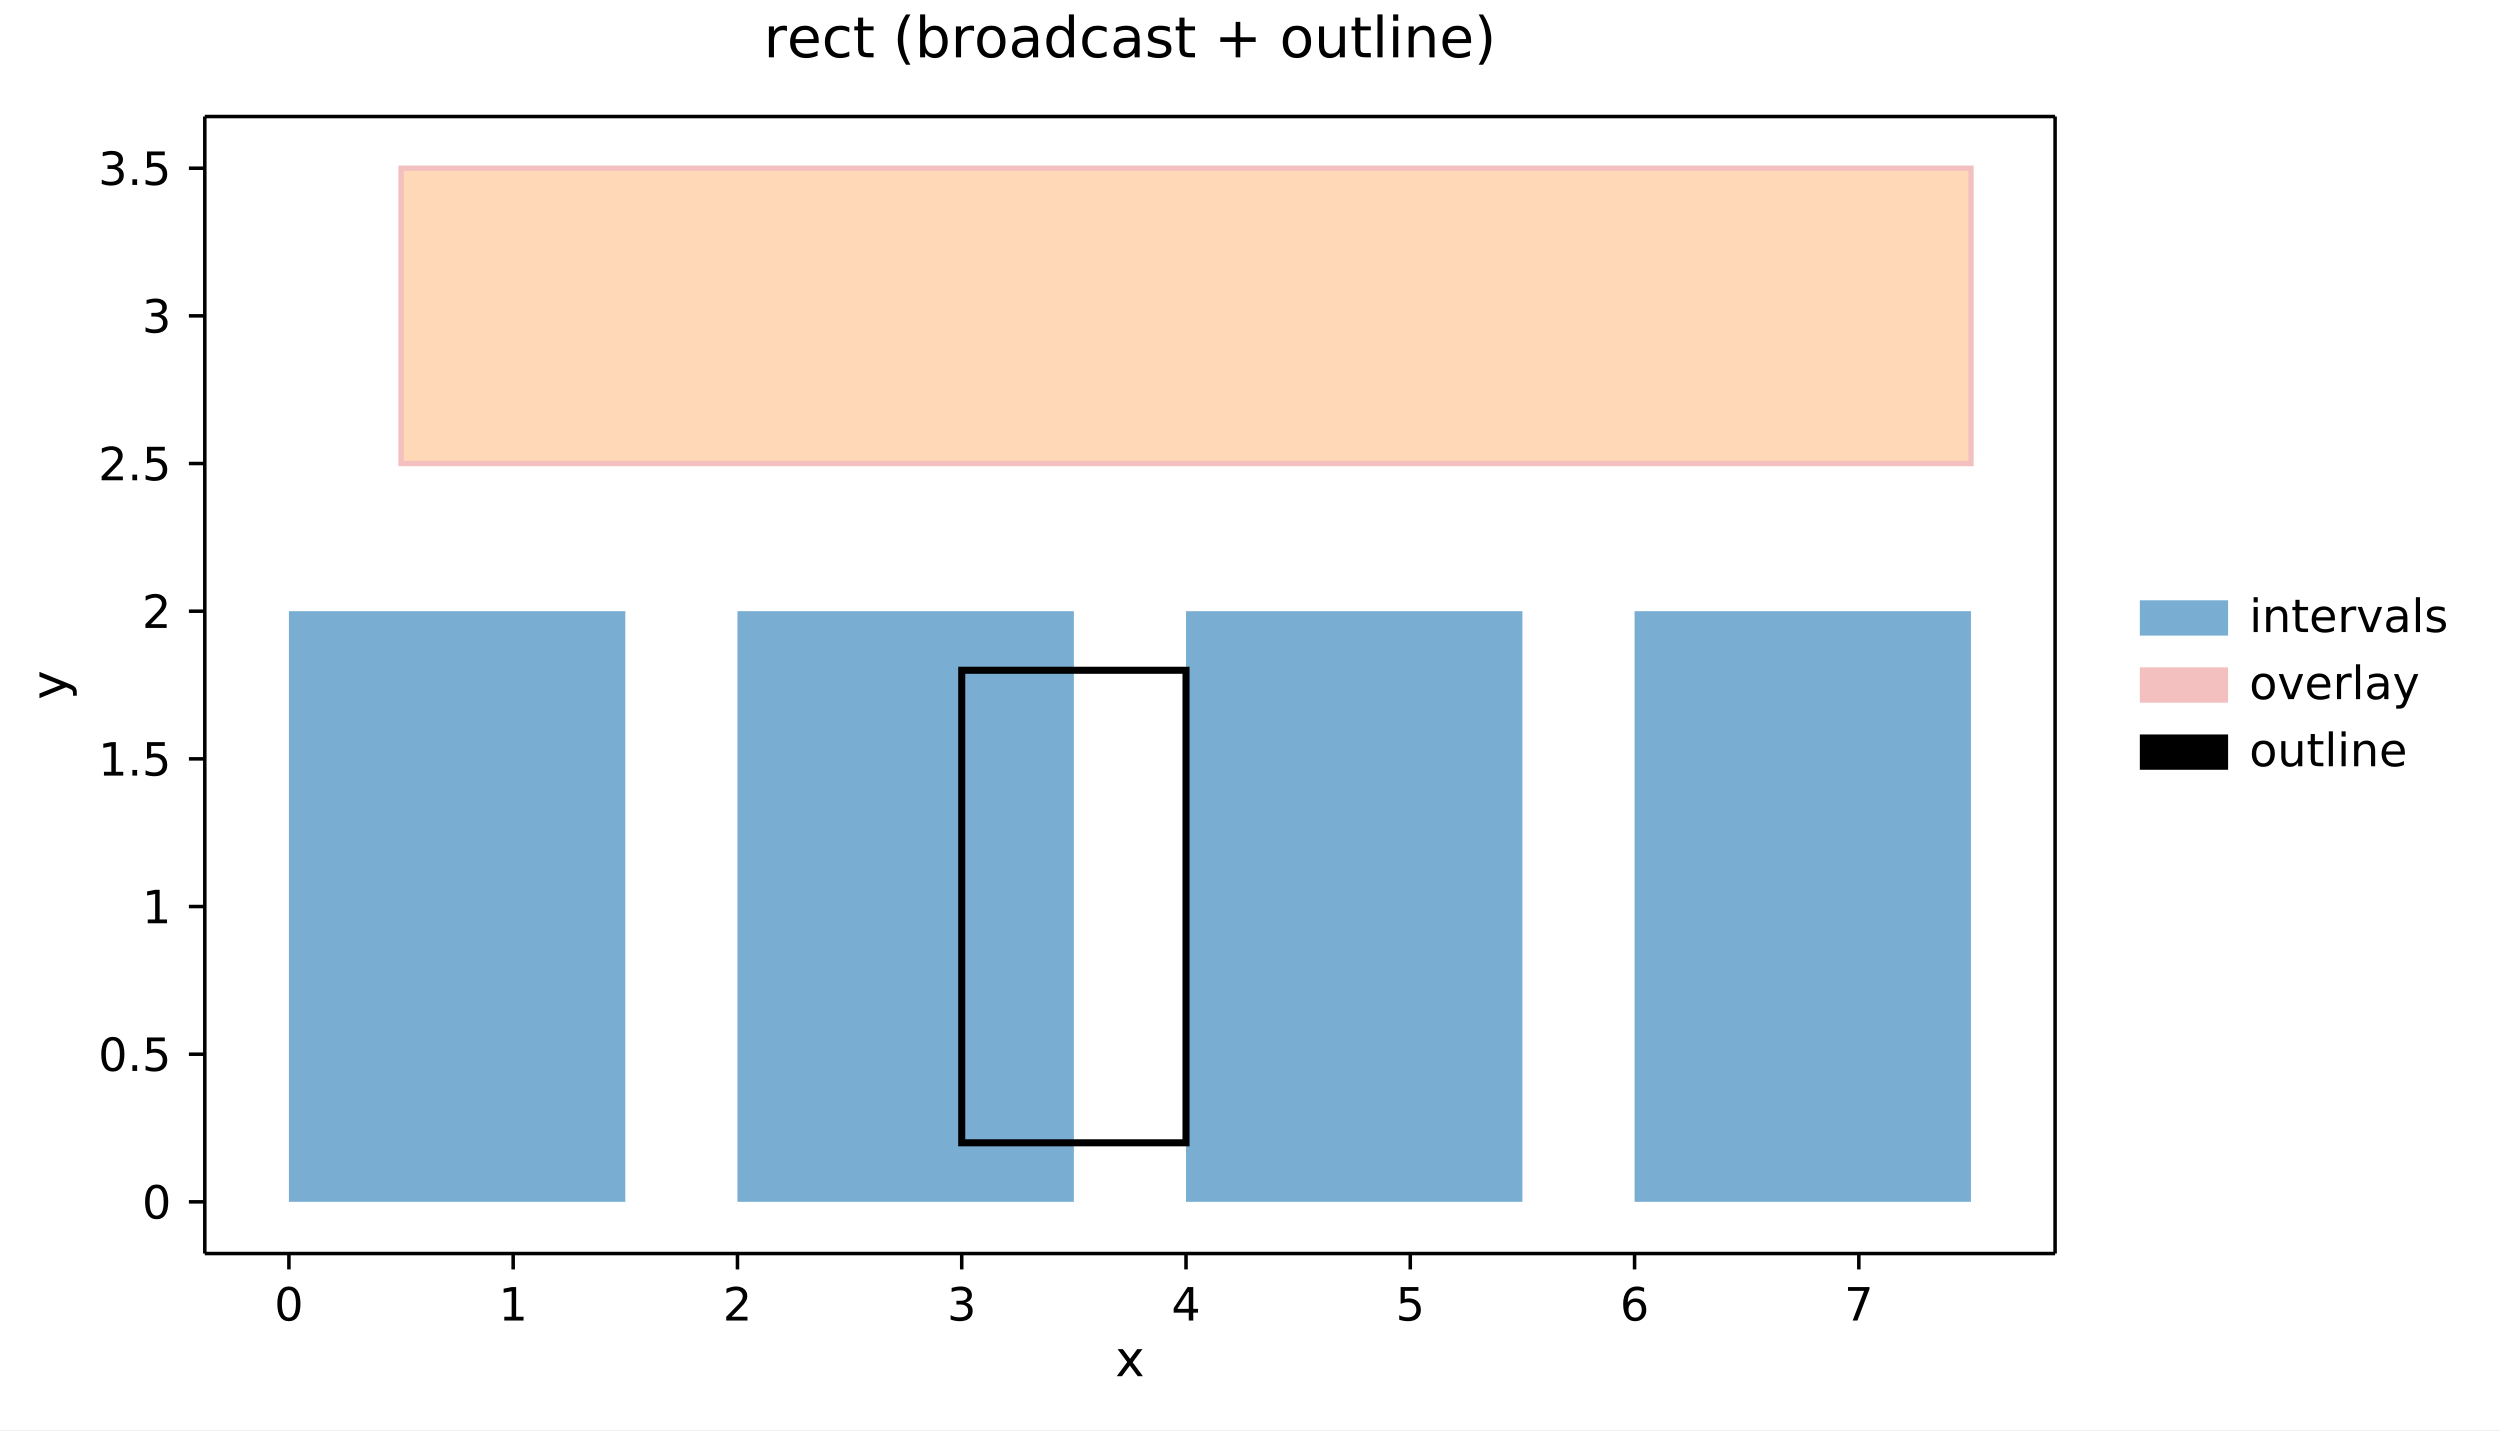
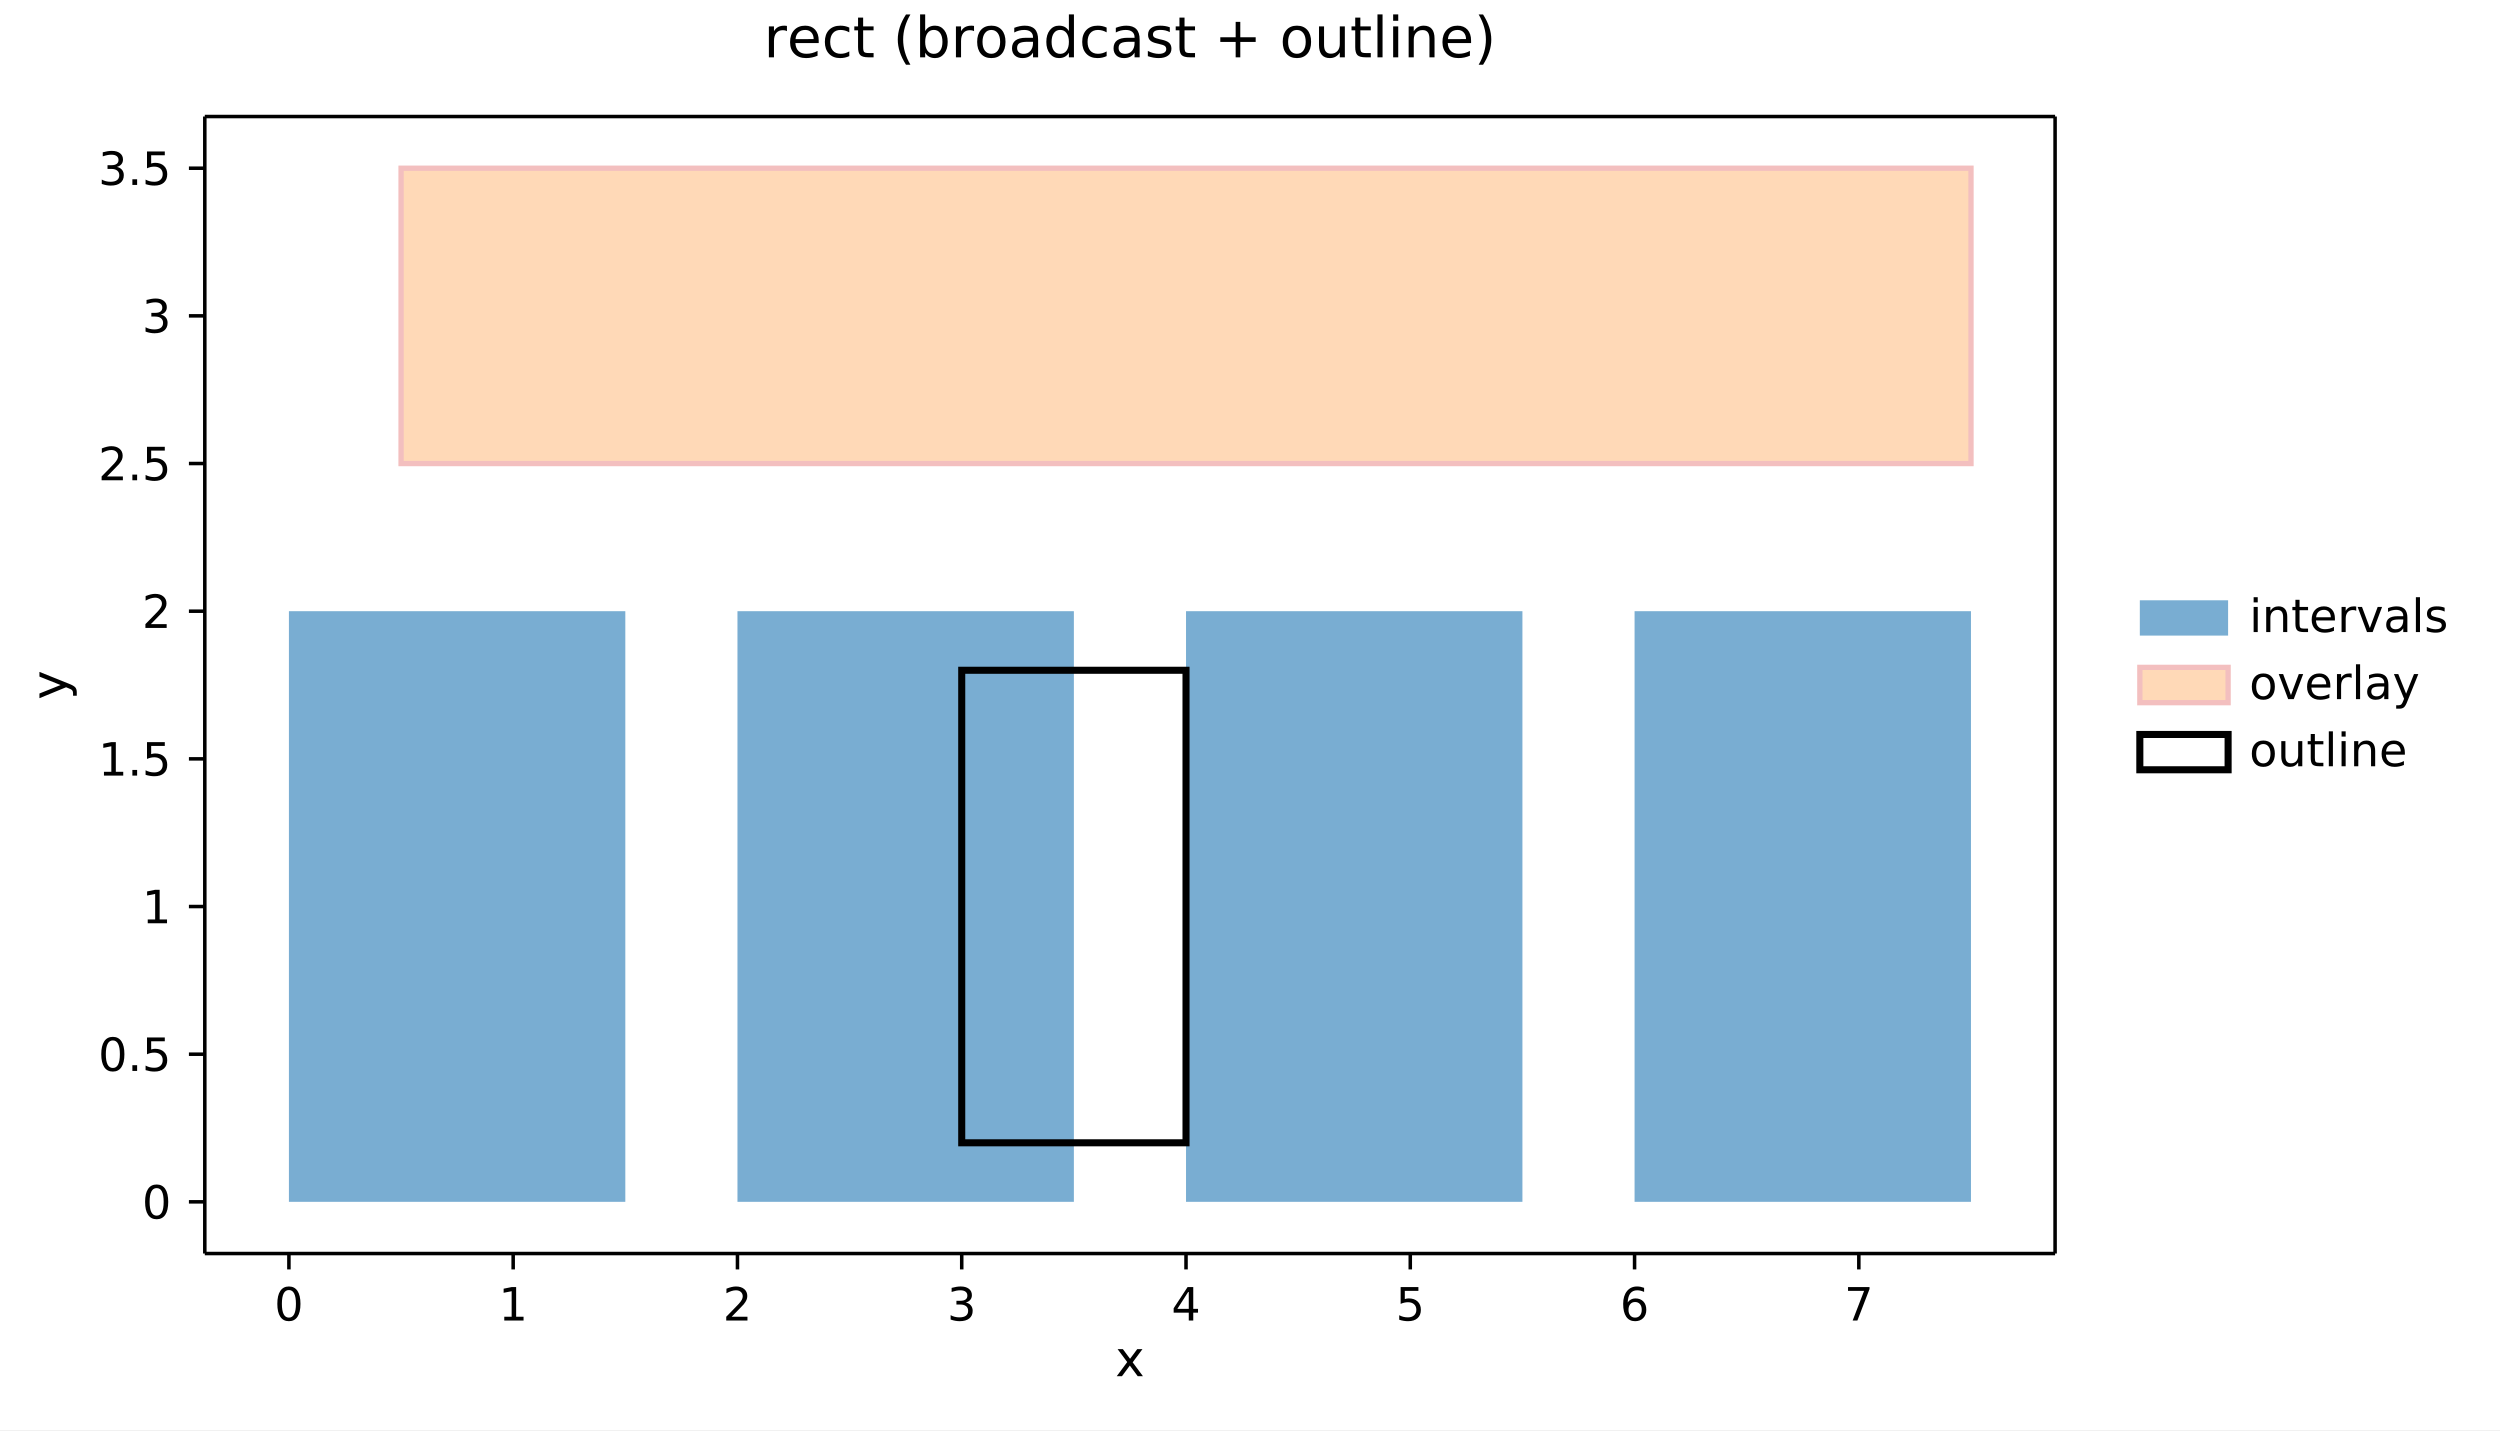
- <svg xmlns="http://www.w3.org/2000/svg" width="708" height="405" viewBox="0 0 708 405" font-family="DejaVu Sans, Bitstream Vera Sans, Verdana, Arial, sans-serif" font-size="11" data-plotlet-version="0.6.0" data-plotlet-schema="2" data-plotlet-kind="layout">
+ <svg xmlns="http://www.w3.org/2000/svg" width="708" height="405" viewBox="0 0 708 405" font-family="DejaVu Sans, Bitstream Vera Sans, Verdana, Arial, sans-serif" font-size="11" data-plotlet-version="0.6.5" data-plotlet-schema="2" data-plotlet-kind="layout">
  <rect width="708" height="405" fill="#fff" />
  <g transform="translate(4,4)">
    <g transform="translate(54.00,29.00)" data-plotlet-kind="panel" data-plotlet-title="rect (broadcast + outline)" data-plotlet-xlabel="x" data-plotlet-ylabel="y" data-plotlet-xscale="linear" data-plotlet-yscale="linear" data-plotlet-xlim="-0.375,7.875" data-plotlet-ylim="-0.175,3.675" data-plotlet-panel-bbox="4,4,700,397" data-plotlet-data-area="54,29,524,322">
      <svg x="0" y="0" width="524" height="322" overflow="hidden">
        <g class="plotlet-artist" data-plotlet-type="rect" data-plotlet-index="0" data-plotlet-label="intervals" data-plotlet-color="#1f77b4" data-plotlet-n="4" data-plotlet-x-min="0" data-plotlet-x-max="7.5" data-plotlet-y-min="0" data-plotlet-y-max="2">
          <rect x="23.82" y="140.09" width="95.27" height="167.27" fill="#1f77b4" opacity="0.60" />
          <rect x="150.85" y="140.09" width="95.27" height="167.27" fill="#1f77b4" opacity="0.60" />
          <rect x="277.88" y="140.09" width="95.27" height="167.27" fill="#1f77b4" opacity="0.60" />
          <rect x="404.91" y="140.09" width="95.27" height="167.27" fill="#1f77b4" opacity="0.60" />
        </g>
-         <g class="plotlet-artist" data-plotlet-type="rect" data-plotlet-index="1" data-plotlet-label="overlay" data-plotlet-color="#d62728" data-plotlet-n="1" data-plotlet-x-min="0.5" data-plotlet-x-max="7.5" data-plotlet-y-min="2.5" data-plotlet-y-max="3.5">
+         <g class="plotlet-artist" data-plotlet-type="rect" data-plotlet-index="1" data-plotlet-label="overlay" data-plotlet-color="#ff7f0e" data-plotlet-n="1" data-plotlet-x-min="0.5" data-plotlet-x-max="7.5" data-plotlet-y-min="2.5" data-plotlet-y-max="3.5">
          <rect x="55.58" y="14.64" width="444.61" height="83.64" fill="#ff7f0e" stroke="#d62728" stroke-width="1.50" opacity="0.30" />
        </g>
        <g class="plotlet-artist" data-plotlet-type="rect" data-plotlet-index="2" data-plotlet-label="outline" data-plotlet-color="black" data-plotlet-n="1" data-plotlet-x-min="3" data-plotlet-x-max="4" data-plotlet-y-min="0.2" data-plotlet-y-max="1.8">
          <rect x="214.36" y="156.82" width="63.52" height="133.82" fill="none" stroke="black" stroke-width="2.00" />
        </g>
      </svg>
      <line x1="0.00" x2="524.00" y1="0.00" y2="0.00" stroke="#000000" stroke-width="1.00" />
      <line x1="0.00" x2="524.00" y1="322.00" y2="322.00" stroke="#000000" stroke-width="1.00" />
      <line x1="0.00" x2="0.00" y1="0.00" y2="322.00" stroke="#000000" stroke-width="1.00" />
      <line x1="524.00" x2="524.00" y1="0.00" y2="322.00" stroke="#000000" stroke-width="1.00" />
      <line x1="23.82" x2="23.82" y1="322.00" y2="326.50" stroke="#000000" stroke-width="1.00" />
      <path d="M23.82 332.34Q22.82 332.34 22.33 333.32Q21.83 334.29 21.83 336.25Q21.83 338.20 22.33 339.17Q22.82 340.15 23.82 340.15Q24.81 340.15 25.31 339.17Q25.81 338.20 25.81 336.25Q25.81 334.29 25.31 333.32Q24.81 332.34 23.82 332.34ZM23.82 331.33Q25.41 331.33 26.25 332.59Q27.09 333.85 27.09 336.25Q27.09 338.64 26.25 339.90Q25.41 341.16 23.82 341.16Q22.22 341.16 21.38 339.90Q20.54 338.64 20.54 336.25Q20.54 333.85 21.38 332.59Q22.22 331.33 23.82 331.33Z" fill="#000" />
      <line x1="87.33" x2="87.33" y1="322.00" y2="326.50" stroke="#000000" stroke-width="1.00" />
      <path d="M84.81 339.90H86.90V332.67L84.63 333.12V331.96L86.89 331.50H88.17V339.90H90.27V340.98H84.81Z" fill="#000" />
      <line x1="150.85" x2="150.85" y1="322.00" y2="326.50" stroke="#000000" stroke-width="1.00" />
      <path d="M149.21 339.90H153.68V340.98H147.67V339.90Q148.40 339.14 149.66 337.87Q150.92 336.60 151.24 336.23Q151.85 335.54 152.10 335.06Q152.34 334.58 152.34 334.12Q152.34 333.36 151.81 332.88Q151.28 332.41 150.43 332.41Q149.83 332.41 149.16 332.62Q148.49 332.83 147.73 333.25V331.96Q148.50 331.65 149.18 331.49Q149.85 331.33 150.41 331.33Q151.88 331.33 152.76 332.06Q153.63 332.80 153.63 334.03Q153.63 334.62 153.41 335.14Q153.19 335.66 152.62 336.38Q152.46 336.56 151.61 337.44Q150.76 338.32 149.21 339.90Z" fill="#000" />
      <line x1="214.36" x2="214.36" y1="322.00" y2="326.50" stroke="#000000" stroke-width="1.00" />
      <path d="M215.50 335.87Q216.42 336.06 216.94 336.69Q217.46 337.31 217.46 338.22Q217.46 339.62 216.49 340.39Q215.53 341.16 213.75 341.16Q213.15 341.16 212.52 341.04Q211.89 340.93 211.22 340.69V339.45Q211.75 339.76 212.39 339.92Q213.02 340.08 213.71 340.08Q214.92 340.08 215.55 339.61Q216.18 339.13 216.18 338.22Q216.18 337.38 215.60 336.91Q215.01 336.44 213.96 336.44H212.86V335.38H214.01Q214.96 335.38 215.46 335.01Q215.96 334.63 215.96 333.92Q215.96 333.19 215.44 332.80Q214.93 332.41 213.96 332.41Q213.43 332.41 212.83 332.52Q212.23 332.64 211.50 332.88V331.73Q212.23 331.53 212.87 331.43Q213.51 331.33 214.07 331.33Q215.53 331.33 216.39 331.99Q217.24 332.66 217.24 333.79Q217.24 334.57 216.79 335.11Q216.33 335.66 215.50 335.87Z" fill="#000" />
      <line x1="277.88" x2="277.88" y1="322.00" y2="326.50" stroke="#000000" stroke-width="1.00" />
      <path d="M278.66 332.62 275.42 337.68H278.66ZM278.32 331.50H279.93V337.68H281.28V338.74H279.93V340.98H278.66V338.74H274.38V337.50Z" fill="#000" />
      <line x1="341.39" x2="341.39" y1="322.00" y2="326.50" stroke="#000000" stroke-width="1.00" />
      <path d="M338.66 331.50H343.69V332.58H339.84V334.90Q340.11 334.81 340.39 334.76Q340.67 334.71 340.95 334.71Q342.54 334.71 343.47 335.58Q344.39 336.45 344.39 337.94Q344.39 339.47 343.44 340.31Q342.49 341.16 340.76 341.16Q340.16 341.16 339.54 341.06Q338.92 340.96 338.26 340.75V339.47Q338.83 339.78 339.44 339.93Q340.05 340.08 340.73 340.08Q341.83 340.08 342.47 339.50Q343.11 338.93 343.11 337.94Q343.11 336.95 342.47 336.37Q341.83 335.79 340.73 335.79Q340.22 335.79 339.71 335.91Q339.19 336.02 338.66 336.26Z" fill="#000" />
      <line x1="404.91" x2="404.91" y1="322.00" y2="326.50" stroke="#000000" stroke-width="1.00" />
      <path d="M405.06 335.73Q404.20 335.73 403.70 336.32Q403.19 336.91 403.19 337.94Q403.19 338.96 403.70 339.55Q404.20 340.15 405.06 340.15Q405.93 340.15 406.43 339.55Q406.94 338.96 406.94 337.94Q406.94 336.91 406.43 336.32Q405.93 335.73 405.06 335.73ZM407.61 331.71V332.88Q407.13 332.65 406.64 332.53Q406.14 332.41 405.66 332.41Q404.39 332.41 403.72 333.26Q403.05 334.12 402.96 335.85Q403.33 335.30 403.90 335.01Q404.46 334.71 405.14 334.71Q406.57 334.71 407.40 335.58Q408.23 336.44 408.23 337.94Q408.23 339.40 407.36 340.28Q406.50 341.16 405.06 341.16Q403.42 341.16 402.55 339.90Q401.68 338.64 401.68 336.25Q401.68 334.00 402.75 332.66Q403.81 331.33 405.61 331.33Q406.09 331.33 406.58 331.42Q407.08 331.52 407.61 331.71Z" fill="#000" />
      <line x1="468.42" x2="468.42" y1="322.00" y2="326.50" stroke="#000000" stroke-width="1.00" />
      <path d="M465.36 331.50H471.45V332.05L468.01 340.98H466.67L469.91 332.58H465.36Z" fill="#000" />
      <line x1="0.00" x2="-4.50" y1="307.36" y2="307.36" stroke="#000000" stroke-width="1.00" />
      <path d="M-13.64 303.47Q-14.63 303.47 -15.13 304.44Q-15.63 305.42 -15.63 307.37Q-15.63 309.32 -15.13 310.30Q-14.63 311.27 -13.64 311.27Q-12.64 311.27 -12.14 310.30Q-11.65 309.32 -11.65 307.37Q-11.65 305.42 -12.14 304.44Q-12.64 303.47 -13.64 303.47ZM-13.64 302.45Q-12.05 302.45 -11.20 303.71Q-10.36 304.97 -10.36 307.37Q-10.36 309.77 -11.20 311.03Q-12.05 312.29 -13.64 312.29Q-15.23 312.29 -16.07 311.03Q-16.91 309.77 -16.91 307.37Q-16.91 304.97 -16.07 303.71Q-15.23 302.45 -13.64 302.45Z" fill="#000" />
      <line x1="0.00" x2="-4.50" y1="265.55" y2="265.55" stroke="#000000" stroke-width="1.00" />
      <path d="M-26.04 261.65Q-27.03 261.65 -27.53 262.63Q-28.03 263.60 -28.03 265.55Q-28.03 267.50 -27.53 268.48Q-27.03 269.45 -26.04 269.45Q-25.05 269.45 -24.55 268.48Q-24.05 267.50 -24.05 265.55Q-24.05 263.60 -24.55 262.63Q-25.05 261.65 -26.04 261.65ZM-26.04 260.64Q-24.45 260.64 -23.61 261.90Q-22.77 263.16 -22.77 265.55Q-22.77 267.95 -23.61 269.21Q-24.45 270.47 -26.04 270.47Q-27.64 270.47 -28.48 269.21Q-29.32 267.95 -29.32 265.55Q-29.32 263.16 -28.48 261.90Q-27.64 260.64 -26.04 260.64ZM-20.51 268.67H-19.17V270.28H-20.51ZM-16.37 260.81H-11.33V261.89H-15.19V264.21Q-14.91 264.11 -14.64 264.07Q-14.36 264.02 -14.08 264.02Q-12.49 264.02 -11.56 264.89Q-10.64 265.76 -10.64 267.24Q-10.64 268.77 -11.59 269.62Q-12.54 270.47 -14.27 270.47Q-14.87 270.47 -15.49 270.37Q-16.11 270.26 -16.77 270.06V268.77Q-16.20 269.08 -15.59 269.24Q-14.98 269.39 -14.30 269.39Q-13.20 269.39 -12.56 268.81Q-11.92 268.23 -11.92 267.24Q-11.92 266.25 -12.56 265.68Q-13.20 265.10 -14.30 265.10Q-14.81 265.10 -15.32 265.21Q-15.83 265.33 -16.37 265.57Z" fill="#000" />
      <line x1="0.00" x2="-4.50" y1="223.73" y2="223.73" stroke="#000000" stroke-width="1.00" />
      <path d="M-16.16 227.39H-14.06V220.16L-16.34 220.61V219.45L-14.08 218.99H-12.79V227.39H-10.70V228.47H-16.16Z" fill="#000" />
      <line x1="0.00" x2="-4.50" y1="181.91" y2="181.91" stroke="#000000" stroke-width="1.00" />
      <path d="M-28.56 185.57H-26.47V178.34L-28.75 178.80V177.63L-26.48 177.17H-25.20V185.57H-23.10V186.65H-28.56ZM-20.51 185.04H-19.17V186.65H-20.51ZM-16.37 177.17H-11.33V178.25H-15.19V180.57Q-14.91 180.48 -14.64 180.43Q-14.36 180.38 -14.08 180.38Q-12.49 180.38 -11.56 181.25Q-10.64 182.12 -10.64 183.61Q-10.64 185.14 -11.59 185.98Q-12.54 186.83 -14.27 186.83Q-14.87 186.83 -15.49 186.73Q-16.11 186.63 -16.77 186.43V185.14Q-16.20 185.45 -15.59 185.60Q-14.98 185.75 -14.30 185.75Q-13.20 185.75 -12.56 185.17Q-11.92 184.60 -11.92 183.61Q-11.92 182.62 -12.56 182.04Q-13.20 181.46 -14.30 181.46Q-14.81 181.46 -15.32 181.58Q-15.83 181.69 -16.37 181.93Z" fill="#000" />
      <line x1="0.00" x2="-4.50" y1="140.09" y2="140.09" stroke="#000000" stroke-width="1.00" />
      <path d="M-15.28 143.75H-10.80V144.83H-16.82V143.75Q-16.09 142.99 -14.83 141.72Q-13.57 140.45 -13.25 140.08Q-12.63 139.39 -12.39 138.91Q-12.14 138.43 -12.14 137.97Q-12.14 137.21 -12.67 136.74Q-13.20 136.26 -14.05 136.26Q-14.65 136.26 -15.32 136.47Q-15.99 136.68 -16.76 137.10V135.81Q-15.98 135.50 -15.31 135.34Q-14.64 135.18 -14.08 135.18Q-12.60 135.18 -11.73 135.92Q-10.85 136.65 -10.85 137.89Q-10.85 138.47 -11.07 138.99Q-11.29 139.52 -11.87 140.23Q-12.03 140.41 -12.88 141.29Q-13.73 142.17 -15.28 143.75Z" fill="#000" />
      <line x1="0.00" x2="-4.50" y1="98.27" y2="98.27" stroke="#000000" stroke-width="1.00" />
      <path d="M-27.68 101.93H-23.20V103.01H-29.22V101.93Q-28.49 101.18 -27.23 99.90Q-25.97 98.63 -25.65 98.26Q-25.03 97.57 -24.79 97.09Q-24.54 96.61 -24.54 96.15Q-24.54 95.39 -25.07 94.92Q-25.60 94.44 -26.45 94.44Q-27.06 94.44 -27.73 94.65Q-28.40 94.86 -29.16 95.29V93.99Q-28.38 93.68 -27.71 93.52Q-27.04 93.36 -26.48 93.36Q-25.01 93.36 -24.13 94.10Q-23.26 94.84 -23.26 96.07Q-23.26 96.65 -23.47 97.17Q-23.69 97.70 -24.27 98.41Q-24.43 98.59 -25.28 99.47Q-26.13 100.35 -27.68 101.93ZM-20.51 101.40H-19.17V103.01H-20.51ZM-16.37 93.53H-11.33V94.61H-15.19V96.94Q-14.91 96.84 -14.64 96.79Q-14.36 96.75 -14.08 96.75Q-12.49 96.75 -11.56 97.62Q-10.64 98.49 -10.64 99.97Q-10.64 101.50 -11.59 102.35Q-12.54 103.20 -14.27 103.20Q-14.87 103.20 -15.49 103.09Q-16.11 102.99 -16.77 102.79V101.50Q-16.20 101.81 -15.59 101.96Q-14.98 102.12 -14.30 102.12Q-13.20 102.12 -12.56 101.54Q-11.92 100.96 -11.92 99.97Q-11.92 98.98 -12.56 98.40Q-13.20 97.83 -14.30 97.83Q-14.81 97.83 -15.32 97.94Q-15.83 98.05 -16.37 98.29Z" fill="#000" />
      <line x1="0.00" x2="-4.50" y1="56.45" y2="56.45" stroke="#000000" stroke-width="1.00" />
      <path d="M-12.50 56.08Q-11.58 56.28 -11.06 56.90Q-10.54 57.52 -10.54 58.44Q-10.54 59.84 -11.51 60.61Q-12.47 61.38 -14.25 61.38Q-14.84 61.38 -15.48 61.26Q-16.11 61.14 -16.78 60.91V59.67Q-16.25 59.98 -15.61 60.14Q-14.98 60.30 -14.29 60.30Q-13.08 60.30 -12.45 59.82Q-11.82 59.35 -11.82 58.44Q-11.82 57.60 -12.40 57.13Q-12.99 56.65 -14.04 56.65H-15.14V55.60H-13.99Q-13.04 55.60 -12.54 55.22Q-12.04 54.85 -12.04 54.13Q-12.04 53.40 -12.56 53.01Q-13.07 52.62 -14.04 52.62Q-14.57 52.62 -15.17 52.74Q-15.77 52.85 -16.50 53.09V51.95Q-15.77 51.75 -15.13 51.65Q-14.49 51.54 -13.92 51.54Q-12.46 51.54 -11.61 52.21Q-10.76 52.87 -10.76 54.00Q-10.76 54.79 -11.21 55.33Q-11.66 55.87 -12.50 56.08Z" fill="#000" />
      <line x1="0.00" x2="-4.50" y1="14.64" y2="14.64" stroke="#000000" stroke-width="1.00" />
      <path d="M-24.90 14.27Q-23.98 14.46 -23.46 15.08Q-22.94 15.71 -22.94 16.62Q-22.94 18.02 -23.91 18.79Q-24.87 19.56 -26.65 19.56Q-27.25 19.56 -27.88 19.44Q-28.51 19.32 -29.18 19.09V17.85Q-28.65 18.16 -28.02 18.32Q-27.38 18.48 -26.69 18.48Q-25.48 18.48 -24.85 18.00Q-24.22 17.53 -24.22 16.62Q-24.22 15.78 -24.81 15.31Q-25.39 14.84 -26.44 14.84H-27.55V13.78H-26.39Q-25.45 13.78 -24.94 13.40Q-24.44 13.03 -24.44 12.32Q-24.44 11.59 -24.96 11.20Q-25.48 10.81 -26.44 10.81Q-26.97 10.81 -27.57 10.92Q-28.17 11.03 -28.90 11.28V10.13Q-28.17 9.93 -27.53 9.83Q-26.89 9.73 -26.33 9.73Q-24.87 9.73 -24.02 10.39Q-23.17 11.05 -23.17 12.18Q-23.17 12.97 -23.62 13.51Q-24.07 14.06 -24.90 14.27ZM-20.51 17.76H-19.17V19.37H-20.51ZM-16.37 9.90H-11.33V10.98H-15.19V13.30Q-14.91 13.20 -14.64 13.16Q-14.36 13.11 -14.08 13.11Q-12.49 13.11 -11.56 13.98Q-10.64 14.85 -10.64 16.33Q-10.64 17.86 -11.59 18.71Q-12.54 19.56 -14.27 19.56Q-14.87 19.56 -15.49 19.46Q-16.11 19.36 -16.77 19.15V17.86Q-16.20 18.18 -15.59 18.33Q-14.98 18.48 -14.30 18.48Q-13.20 18.48 -12.56 17.90Q-11.92 17.32 -11.92 16.33Q-11.92 15.34 -12.56 14.77Q-13.20 14.19 -14.30 14.19Q-14.81 14.19 -15.32 14.30Q-15.83 14.42 -16.37 14.66Z" fill="#000" />
      <path d="M265.54 349.08 262.77 352.81 265.68 356.74H264.20L261.97 353.73L259.74 356.74H258.26L261.23 352.74L258.51 349.08H260.00L262.03 351.81L264.06 349.08Z" fill="#000" />
      <g transform="rotate(-90.00 -39.17 161.00)">
        <path d="M-38.81 161.71Q-39.35 163.08 -39.85 163.50Q-40.36 163.91 -41.20 163.91H-42.21V162.86H-41.47Q-40.95 162.86 -40.66 162.61Q-40.38 162.37 -40.03 161.45L-39.80 160.88L-42.90 153.34H-41.57L-39.17 159.33L-36.78 153.34H-35.45Z" fill="#000" />
      </g>
      <path d="M164.87 -24.18Q164.63 -24.32 164.34 -24.39Q164.06 -24.45 163.71 -24.45Q162.50 -24.45 161.84 -23.66Q161.19 -22.87 161.19 -21.38V-16.77H159.75V-25.52H161.19V-24.16Q161.64 -24.96 162.37 -25.35Q163.10 -25.73 164.14 -25.73Q164.29 -25.73 164.46 -25.71Q164.64 -25.70 164.86 -25.66ZM173.86 -21.51V-20.80H167.25Q167.35 -19.32 168.15 -18.54Q168.95 -17.77 170.38 -17.77Q171.21 -17.77 171.98 -17.97Q172.76 -18.17 173.53 -18.58V-17.22Q172.75 -16.89 171.94 -16.72Q171.13 -16.55 170.29 -16.55Q168.20 -16.55 166.98 -17.77Q165.75 -18.98 165.75 -21.06Q165.75 -23.21 166.91 -24.47Q168.07 -25.73 170.04 -25.73Q171.81 -25.73 172.84 -24.60Q173.86 -23.46 173.86 -21.51ZM172.43 -21.93Q172.41 -23.11 171.77 -23.81Q171.12 -24.52 170.06 -24.52Q168.86 -24.52 168.13 -23.84Q167.41 -23.16 167.30 -21.92ZM182.52 -25.19V-23.84Q181.91 -24.18 181.30 -24.35Q180.68 -24.52 180.06 -24.52Q178.66 -24.52 177.89 -23.63Q177.11 -22.74 177.11 -21.14Q177.11 -19.54 177.89 -18.65Q178.66 -17.77 180.06 -17.77Q180.68 -17.77 181.30 -17.93Q181.91 -18.10 182.52 -18.44V-17.11Q181.92 -16.83 181.27 -16.69Q180.63 -16.55 179.90 -16.55Q177.93 -16.55 176.76 -17.79Q175.60 -19.03 175.60 -21.14Q175.60 -23.28 176.77 -24.51Q177.95 -25.73 180.00 -25.73Q180.66 -25.73 181.29 -25.60Q181.93 -25.46 182.52 -25.19ZM186.44 -28.01V-25.52H189.40V-24.41H186.44V-19.66Q186.44 -18.59 186.73 -18.28Q187.03 -17.98 187.93 -17.98H189.40V-16.77H187.93Q186.26 -16.77 185.63 -17.39Q185.00 -18.02 185.00 -19.66V-24.41H183.94V-25.52H185.00V-28.01ZM199.83 -28.91Q198.79 -27.12 198.28 -25.36Q197.77 -23.60 197.77 -21.80Q197.77 -19.99 198.28 -18.22Q198.79 -16.45 199.83 -14.66H198.58Q197.41 -16.50 196.83 -18.27Q196.25 -20.05 196.25 -21.80Q196.25 -23.54 196.82 -25.30Q197.40 -27.07 198.58 -28.91ZM208.90 -21.14Q208.90 -22.73 208.25 -23.63Q207.60 -24.53 206.46 -24.53Q205.32 -24.53 204.66 -23.63Q204.01 -22.73 204.01 -21.14Q204.01 -19.55 204.66 -18.65Q205.32 -17.75 206.46 -17.75Q207.60 -17.75 208.25 -18.65Q208.90 -19.55 208.90 -21.14ZM204.01 -24.20Q204.46 -24.98 205.16 -25.36Q205.85 -25.73 206.81 -25.73Q208.40 -25.73 209.40 -24.47Q210.39 -23.20 210.39 -21.14Q210.39 -19.08 209.40 -17.81Q208.40 -16.55 206.81 -16.55Q205.85 -16.55 205.16 -16.93Q204.46 -17.30 204.01 -18.09V-16.77H202.57V-28.93H204.01ZM217.85 -24.18Q217.61 -24.32 217.32 -24.39Q217.04 -24.45 216.69 -24.45Q215.47 -24.45 214.82 -23.66Q214.17 -22.87 214.17 -21.38V-16.77H212.72V-25.52H214.17V-24.16Q214.62 -24.96 215.35 -25.35Q216.07 -25.73 217.11 -25.73Q217.26 -25.73 217.44 -25.71Q217.62 -25.70 217.84 -25.66ZM222.75 -24.52Q221.59 -24.52 220.92 -23.61Q220.25 -22.71 220.25 -21.14Q220.25 -19.57 220.91 -18.67Q221.58 -17.77 222.75 -17.77Q223.89 -17.77 224.57 -18.67Q225.24 -19.58 225.24 -21.14Q225.24 -22.70 224.57 -23.61Q223.89 -24.52 222.75 -24.52ZM222.75 -25.73Q224.62 -25.73 225.69 -24.52Q226.76 -23.30 226.76 -21.14Q226.76 -18.99 225.69 -17.77Q224.62 -16.55 222.75 -16.55Q220.86 -16.55 219.80 -17.77Q218.73 -18.99 218.73 -21.14Q218.73 -23.30 219.80 -24.52Q220.86 -25.73 222.75 -25.73ZM233.12 -21.17Q231.38 -21.17 230.71 -20.77Q230.04 -20.38 230.04 -19.41Q230.04 -18.65 230.54 -18.20Q231.04 -17.75 231.91 -17.75Q233.11 -17.75 233.83 -18.60Q234.55 -19.45 234.55 -20.85V-21.17ZM235.99 -21.77V-16.77H234.55V-18.10Q234.06 -17.30 233.32 -16.93Q232.59 -16.55 231.53 -16.55Q230.18 -16.55 229.39 -17.30Q228.60 -18.05 228.60 -19.32Q228.60 -20.80 229.59 -21.55Q230.57 -22.30 232.54 -22.30H234.55V-22.44Q234.55 -23.43 233.90 -23.97Q233.25 -24.52 232.07 -24.52Q231.32 -24.52 230.61 -24.34Q229.89 -24.16 229.24 -23.80V-25.12Q230.03 -25.43 230.77 -25.58Q231.51 -25.73 232.21 -25.73Q234.11 -25.73 235.05 -24.75Q235.99 -23.77 235.99 -21.77ZM244.71 -24.20V-28.93H246.14V-16.77H244.71V-18.09Q244.25 -17.30 243.56 -16.93Q242.87 -16.55 241.90 -16.55Q240.32 -16.55 239.32 -17.81Q238.32 -19.08 238.32 -21.14Q238.32 -23.20 239.32 -24.47Q240.32 -25.73 241.90 -25.73Q242.87 -25.73 243.56 -25.36Q244.25 -24.98 244.71 -24.20ZM239.81 -21.14Q239.81 -19.55 240.46 -18.65Q241.11 -17.75 242.25 -17.75Q243.39 -17.75 244.05 -18.65Q244.71 -19.55 244.71 -21.14Q244.71 -22.73 244.05 -23.63Q243.39 -24.53 242.25 -24.53Q241.11 -24.53 240.46 -23.63Q239.81 -22.73 239.81 -21.14ZM255.40 -25.19V-23.84Q254.79 -24.18 254.18 -24.35Q253.57 -24.52 252.94 -24.52Q251.54 -24.52 250.77 -23.63Q250.00 -22.74 250.00 -21.14Q250.00 -19.54 250.77 -18.65Q251.54 -17.77 252.94 -17.77Q253.57 -17.77 254.18 -17.93Q254.79 -18.10 255.40 -18.44V-17.11Q254.80 -16.83 254.16 -16.69Q253.51 -16.55 252.79 -16.55Q250.81 -16.55 249.64 -17.79Q248.48 -19.03 248.48 -21.14Q248.48 -23.28 249.66 -24.51Q250.83 -25.73 252.88 -25.73Q253.54 -25.73 254.18 -25.60Q254.81 -25.46 255.40 -25.19ZM261.88 -21.17Q260.14 -21.17 259.46 -20.77Q258.79 -20.38 258.79 -19.41Q258.79 -18.65 259.30 -18.20Q259.80 -17.75 260.67 -17.75Q261.86 -17.75 262.59 -18.60Q263.31 -19.45 263.31 -20.85V-21.17ZM264.75 -21.77V-16.77H263.31V-18.10Q262.82 -17.30 262.08 -16.93Q261.35 -16.55 260.29 -16.55Q258.94 -16.55 258.15 -17.30Q257.36 -18.05 257.36 -19.32Q257.36 -20.80 258.34 -21.55Q259.33 -22.30 261.29 -22.30H263.31V-22.44Q263.31 -23.43 262.66 -23.97Q262.00 -24.52 260.82 -24.52Q260.07 -24.52 259.36 -24.34Q258.65 -24.16 258.00 -23.80V-25.12Q258.79 -25.43 259.53 -25.58Q260.27 -25.73 260.97 -25.73Q262.87 -25.73 263.81 -24.75Q264.75 -23.77 264.75 -21.77ZM273.29 -25.27V-23.91Q272.68 -24.22 272.02 -24.38Q271.36 -24.53 270.66 -24.53Q269.59 -24.53 269.05 -24.20Q268.52 -23.88 268.52 -23.22Q268.52 -22.72 268.90 -22.43Q269.29 -22.15 270.44 -21.89L270.93 -21.78Q272.46 -21.45 273.11 -20.86Q273.75 -20.26 273.75 -19.19Q273.75 -17.97 272.79 -17.26Q271.82 -16.55 270.14 -16.55Q269.43 -16.55 268.67 -16.68Q267.91 -16.82 267.07 -17.09V-18.58Q267.86 -18.16 268.64 -17.96Q269.41 -17.75 270.17 -17.75Q271.18 -17.75 271.73 -18.10Q272.28 -18.45 272.28 -19.08Q272.28 -19.66 271.88 -19.98Q271.49 -20.29 270.15 -20.58L269.65 -20.70Q268.32 -20.98 267.72 -21.56Q267.13 -22.14 267.13 -23.16Q267.13 -24.39 268.00 -25.06Q268.88 -25.73 270.49 -25.73Q271.29 -25.73 271.99 -25.62Q272.69 -25.50 273.29 -25.27ZM277.46 -28.01V-25.52H280.43V-24.41H277.46V-19.66Q277.46 -18.59 277.76 -18.28Q278.05 -17.98 278.95 -17.98H280.43V-16.77H278.95Q277.29 -16.77 276.65 -17.39Q276.02 -18.02 276.02 -19.66V-24.41H274.96V-25.52H276.02V-28.01ZM293.25 -26.80V-22.45H297.61V-21.12H293.25V-16.77H291.94V-21.12H287.59V-22.45H291.94V-26.80ZM309.29 -24.52Q308.13 -24.52 307.46 -23.61Q306.79 -22.71 306.79 -21.14Q306.79 -19.57 307.45 -18.67Q308.12 -17.77 309.29 -17.77Q310.43 -17.77 311.11 -18.67Q311.78 -19.58 311.78 -21.14Q311.78 -22.70 311.11 -23.61Q310.43 -24.52 309.29 -24.52ZM309.29 -25.73Q311.16 -25.73 312.23 -24.52Q313.30 -23.30 313.30 -21.14Q313.30 -18.99 312.23 -17.77Q311.16 -16.55 309.29 -16.55Q307.40 -16.55 306.34 -17.77Q305.27 -18.99 305.27 -21.14Q305.27 -23.30 306.34 -24.52Q307.40 -25.73 309.29 -25.73ZM315.54 -20.23V-25.52H316.97V-20.28Q316.97 -19.04 317.46 -18.42Q317.94 -17.80 318.91 -17.80Q320.07 -17.80 320.75 -18.54Q321.43 -19.28 321.43 -20.56V-25.52H322.86V-16.77H321.43V-18.12Q320.90 -17.32 320.21 -16.93Q319.52 -16.55 318.61 -16.55Q317.10 -16.55 316.32 -17.48Q315.54 -18.42 315.54 -20.23ZM319.15 -25.73ZM327.25 -28.01V-25.52H330.21V-24.41H327.25V-19.66Q327.25 -18.59 327.54 -18.28Q327.83 -17.98 328.73 -17.98H330.21V-16.77H328.73Q327.07 -16.77 326.43 -17.39Q325.80 -18.02 325.80 -19.66V-24.41H324.75V-25.52H325.80V-28.01ZM332.10 -28.93H333.54V-16.77H332.10ZM336.54 -25.52H337.98V-16.77H336.54ZM336.54 -28.93H337.98V-27.11H336.54ZM348.26 -22.05V-16.77H346.82V-22.01Q346.82 -23.25 346.34 -23.87Q345.86 -24.48 344.89 -24.48Q343.72 -24.48 343.05 -23.74Q342.38 -23.00 342.38 -21.72V-16.77H340.93V-25.52H342.38V-24.16Q342.89 -24.95 343.59 -25.34Q344.29 -25.73 345.21 -25.73Q346.71 -25.73 347.49 -24.80Q348.26 -23.87 348.26 -22.05ZM358.61 -21.51V-20.80H352.00Q352.10 -19.32 352.90 -18.54Q353.70 -17.77 355.13 -17.77Q355.96 -17.77 356.73 -17.97Q357.51 -18.17 358.28 -18.58V-17.22Q357.50 -16.89 356.69 -16.72Q355.88 -16.55 355.04 -16.55Q352.95 -16.55 351.73 -17.77Q350.50 -18.98 350.50 -21.06Q350.50 -23.21 351.66 -24.47Q352.82 -25.73 354.79 -25.73Q356.56 -25.73 357.59 -24.60Q358.61 -23.46 358.61 -21.51ZM357.18 -21.93Q357.16 -23.11 356.52 -23.81Q355.87 -24.52 354.81 -24.52Q353.61 -24.52 352.88 -23.84Q352.16 -23.16 352.05 -21.92ZM360.75 -28.91H362.00Q363.17 -27.07 363.75 -25.30Q364.33 -23.54 364.33 -21.80Q364.33 -20.05 363.75 -18.27Q363.17 -16.50 362.00 -14.66H360.75Q361.79 -16.45 362.30 -18.22Q362.81 -19.99 362.81 -21.80Q362.81 -23.60 362.30 -25.36Q361.79 -27.12 360.75 -28.91Z" fill="#000" />
      <g transform="translate(537.00,124.50)">
        <rect x="11.00" y="12.50" width="25.00" height="10.00" fill="#1f77b4" opacity="0.60" />
        <path d="M43.23 14.39H44.39V21.50H43.23ZM43.23 11.62H44.39V13.10H43.23ZM52.75 17.21V21.50H51.58V17.25Q51.58 16.24 51.19 15.74Q50.79 15.23 50.00 15.23Q49.06 15.23 48.51 15.84Q47.97 16.44 47.97 17.48V21.50H46.79V14.39H47.97V15.50Q48.39 14.85 48.95 14.54Q49.52 14.22 50.26 14.22Q51.49 14.22 52.12 14.98Q52.75 15.74 52.75 17.21ZM56.23 12.37V14.39H58.64V15.30H56.23V19.16Q56.23 20.03 56.47 20.27Q56.71 20.52 57.44 20.52H58.64V21.50H57.44Q56.09 21.50 55.57 21.00Q55.06 20.49 55.06 19.16V15.30H54.20V14.39H55.06V12.37ZM66.25 17.65V18.22H60.88Q60.96 19.43 61.61 20.06Q62.26 20.69 63.42 20.69Q64.10 20.69 64.73 20.53Q65.36 20.36 65.98 20.03V21.14Q65.35 21.40 64.69 21.54Q64.03 21.68 63.35 21.68Q61.65 21.68 60.66 20.69Q59.67 19.70 59.67 18.02Q59.67 16.27 60.61 15.24Q61.55 14.22 63.15 14.22Q64.58 14.22 65.42 15.14Q66.25 16.07 66.25 17.65ZM65.09 17.31Q65.07 16.35 64.55 15.78Q64.03 15.21 63.16 15.21Q62.19 15.21 61.60 15.76Q61.01 16.31 60.92 17.32ZM72.29 15.48Q72.09 15.37 71.86 15.31Q71.63 15.26 71.35 15.26Q70.36 15.26 69.83 15.90Q69.30 16.55 69.30 17.75V21.50H68.13V14.39H69.30V15.50Q69.67 14.85 70.26 14.53Q70.85 14.22 71.69 14.22Q71.81 14.22 71.96 14.24Q72.11 14.25 72.28 14.28ZM72.68 14.39H73.92L76.14 20.36L78.36 14.39H79.60L76.93 21.50H75.34ZM84.44 17.93Q83.02 17.93 82.48 18.25Q81.93 18.57 81.93 19.35Q81.93 19.98 82.34 20.34Q82.75 20.71 83.46 20.71Q84.43 20.71 85.01 20.02Q85.60 19.33 85.60 18.19V17.93ZM86.77 17.44V21.50H85.60V20.42Q85.20 21.07 84.61 21.38Q84.01 21.68 83.15 21.68Q82.05 21.68 81.41 21.07Q80.77 20.46 80.77 19.43Q80.77 18.23 81.57 17.62Q82.37 17.01 83.96 17.01H85.60V16.90Q85.60 16.09 85.07 15.65Q84.54 15.21 83.58 15.21Q82.97 15.21 82.40 15.36Q81.82 15.50 81.29 15.79V14.71Q81.93 14.47 82.53 14.34Q83.13 14.22 83.70 14.22Q85.25 14.22 86.01 15.02Q86.77 15.82 86.77 17.44ZM89.18 11.62H90.34V21.50H89.18ZM97.32 14.60V15.70Q96.82 15.45 96.29 15.32Q95.76 15.20 95.19 15.20Q94.32 15.20 93.88 15.46Q93.45 15.73 93.45 16.26Q93.45 16.67 93.76 16.90Q94.07 17.13 95.01 17.34L95.41 17.43Q96.65 17.70 97.18 18.18Q97.70 18.67 97.70 19.54Q97.70 20.53 96.92 21.11Q96.13 21.68 94.76 21.68Q94.19 21.68 93.57 21.57Q92.95 21.46 92.27 21.24V20.03Q92.91 20.37 93.54 20.54Q94.17 20.71 94.79 20.71Q95.61 20.71 96.06 20.42Q96.50 20.14 96.50 19.63Q96.50 19.15 96.18 18.90Q95.86 18.64 94.77 18.41L94.37 18.31Q93.28 18.08 92.80 17.61Q92.32 17.14 92.32 16.31Q92.32 15.31 93.03 14.77Q93.74 14.22 95.05 14.22Q95.69 14.22 96.27 14.31Q96.84 14.41 97.32 14.60Z" fill="#000" />
-         <rect x="11.00" y="31.50" width="25.00" height="10.00" fill="#d62728" opacity="0.30" />
+         <rect x="11.00" y="31.50" width="25.00" height="10.00" fill="#ff7f0e" stroke="#d62728" stroke-width="1.50" opacity="0.30" />
        <path d="M45.98 34.21Q45.04 34.21 44.49 34.94Q43.95 35.68 43.95 36.95Q43.95 38.23 44.49 38.96Q45.03 39.69 45.98 39.69Q46.91 39.69 47.46 38.96Q48.00 38.22 48.00 36.95Q48.00 35.69 47.46 34.95Q46.91 34.21 45.98 34.21ZM45.98 33.22Q47.50 33.22 48.37 34.21Q49.24 35.20 49.24 36.95Q49.24 38.70 48.37 39.69Q47.50 40.68 45.98 40.68Q44.45 40.68 43.58 39.69Q42.72 38.70 42.72 36.95Q42.72 35.20 43.58 34.21Q44.45 33.22 45.98 33.22ZM50.34 33.39H51.58L53.80 39.36L56.02 33.39H57.26L54.59 40.50H53.01ZM64.95 36.65V37.22H59.58Q59.66 38.43 60.31 39.06Q60.96 39.69 62.12 39.69Q62.79 39.69 63.43 39.53Q64.06 39.36 64.68 39.03V40.14Q64.05 40.40 63.39 40.54Q62.73 40.68 62.05 40.68Q60.35 40.68 59.36 39.69Q58.36 38.70 58.36 37.02Q58.36 35.27 59.31 34.24Q60.25 33.22 61.85 33.22Q63.28 33.22 64.12 34.14Q64.95 35.07 64.95 36.65ZM63.79 36.31Q63.77 35.35 63.25 34.78Q62.73 34.21 61.86 34.21Q60.88 34.21 60.30 34.76Q59.71 35.31 59.62 36.32ZM70.99 34.48Q70.79 34.37 70.56 34.31Q70.33 34.26 70.05 34.26Q69.06 34.26 68.53 34.90Q68.00 35.55 68.00 36.75V40.50H66.83V33.39H68.00V34.50Q68.37 33.85 68.96 33.53Q69.55 33.22 70.39 33.22Q70.51 33.22 70.66 33.24Q70.81 33.25 70.98 33.28ZM72.21 30.62H73.38V40.50H72.21ZM79.06 36.93Q77.64 36.93 77.10 37.25Q76.55 37.57 76.55 38.35Q76.55 38.98 76.96 39.34Q77.37 39.71 78.07 39.71Q79.04 39.71 79.63 39.02Q80.22 38.33 80.22 37.19V36.93ZM81.39 36.44V40.50H80.22V39.42Q79.82 40.07 79.22 40.38Q78.63 40.68 77.76 40.68Q76.67 40.68 76.03 40.07Q75.38 39.46 75.38 38.43Q75.38 37.23 76.19 36.62Q76.99 36.01 78.58 36.01H80.22V35.90Q80.22 35.09 79.69 34.65Q79.16 34.21 78.20 34.21Q77.59 34.21 77.01 34.36Q76.44 34.50 75.90 34.79V33.71Q76.54 33.47 77.15 33.34Q77.75 33.22 78.32 33.22Q79.86 33.22 80.63 34.02Q81.39 34.82 81.39 36.44ZM86.75 41.16Q86.26 42.43 85.79 42.82Q85.32 43.20 84.53 43.20H83.60V42.23H84.28Q84.76 42.23 85.03 42.00Q85.30 41.77 85.62 40.92L85.83 40.39L82.96 33.39H84.19L86.41 38.95L88.64 33.39H89.87Z" fill="#000" />
-         <rect x="11.00" y="50.50" width="25.00" height="10.00" fill="black" />
+         <rect x="11.00" y="50.50" width="25.00" height="10.00" fill="none" stroke="black" stroke-width="2.00" />
        <path d="M45.98 53.21Q45.04 53.21 44.49 53.94Q43.95 54.68 43.95 55.95Q43.95 57.23 44.49 57.96Q45.03 58.69 45.98 58.69Q46.91 58.69 47.46 57.96Q48.00 57.22 48.00 55.95Q48.00 54.69 47.46 53.95Q46.91 53.21 45.98 53.21ZM45.98 52.22Q47.50 52.22 48.37 53.21Q49.24 54.20 49.24 55.95Q49.24 57.70 48.37 58.69Q47.50 59.68 45.98 59.68Q44.45 59.68 43.58 58.69Q42.72 57.70 42.72 55.95Q42.72 54.20 43.58 53.21Q44.45 52.22 45.98 52.22ZM51.06 56.69V52.39H52.23V56.65Q52.23 57.66 52.62 58.16Q53.01 58.67 53.80 58.67Q54.75 58.67 55.30 58.07Q55.84 57.46 55.84 56.42V52.39H57.01V59.50H55.84V58.41Q55.42 59.06 54.86 59.37Q54.30 59.68 53.55 59.68Q52.33 59.68 51.69 58.92Q51.06 58.16 51.06 56.69ZM54.00 52.22ZM60.57 50.37V52.39H62.98V53.30H60.57V57.16Q60.57 58.03 60.81 58.27Q61.05 58.52 61.78 58.52H62.98V59.50H61.78Q60.43 59.50 59.91 59.00Q59.40 58.49 59.40 57.16V53.30H58.54V52.39H59.40V50.37ZM64.52 49.62H65.68V59.50H64.52ZM68.13 52.39H69.29V59.50H68.13ZM68.13 49.62H69.29V51.10H68.13ZM77.65 55.21V59.50H76.48V55.25Q76.48 54.24 76.09 53.74Q75.69 53.23 74.91 53.23Q73.96 53.23 73.41 53.84Q72.87 54.44 72.87 55.48V59.50H71.69V52.39H72.87V53.50Q73.29 52.85 73.86 52.54Q74.42 52.22 75.17 52.22Q76.39 52.22 77.02 52.98Q77.65 53.74 77.65 55.21ZM86.06 55.65V56.22H80.69Q80.77 57.43 81.42 58.06Q82.07 58.69 83.23 58.69Q83.90 58.69 84.53 58.53Q85.16 58.36 85.79 58.03V59.14Q85.16 59.40 84.50 59.54Q83.84 59.68 83.16 59.68Q81.46 59.68 80.46 58.69Q79.47 57.70 79.47 56.02Q79.47 54.27 80.41 53.24Q81.36 52.22 82.96 52.22Q84.39 52.22 85.22 53.14Q86.06 54.07 86.06 55.65ZM84.89 55.31Q84.88 54.35 84.35 53.78Q83.83 53.21 82.97 53.21Q81.99 53.21 81.40 53.76Q80.82 54.31 80.73 55.32Z" fill="#000" />
      </g>
    </g>
  </g>
</svg>
